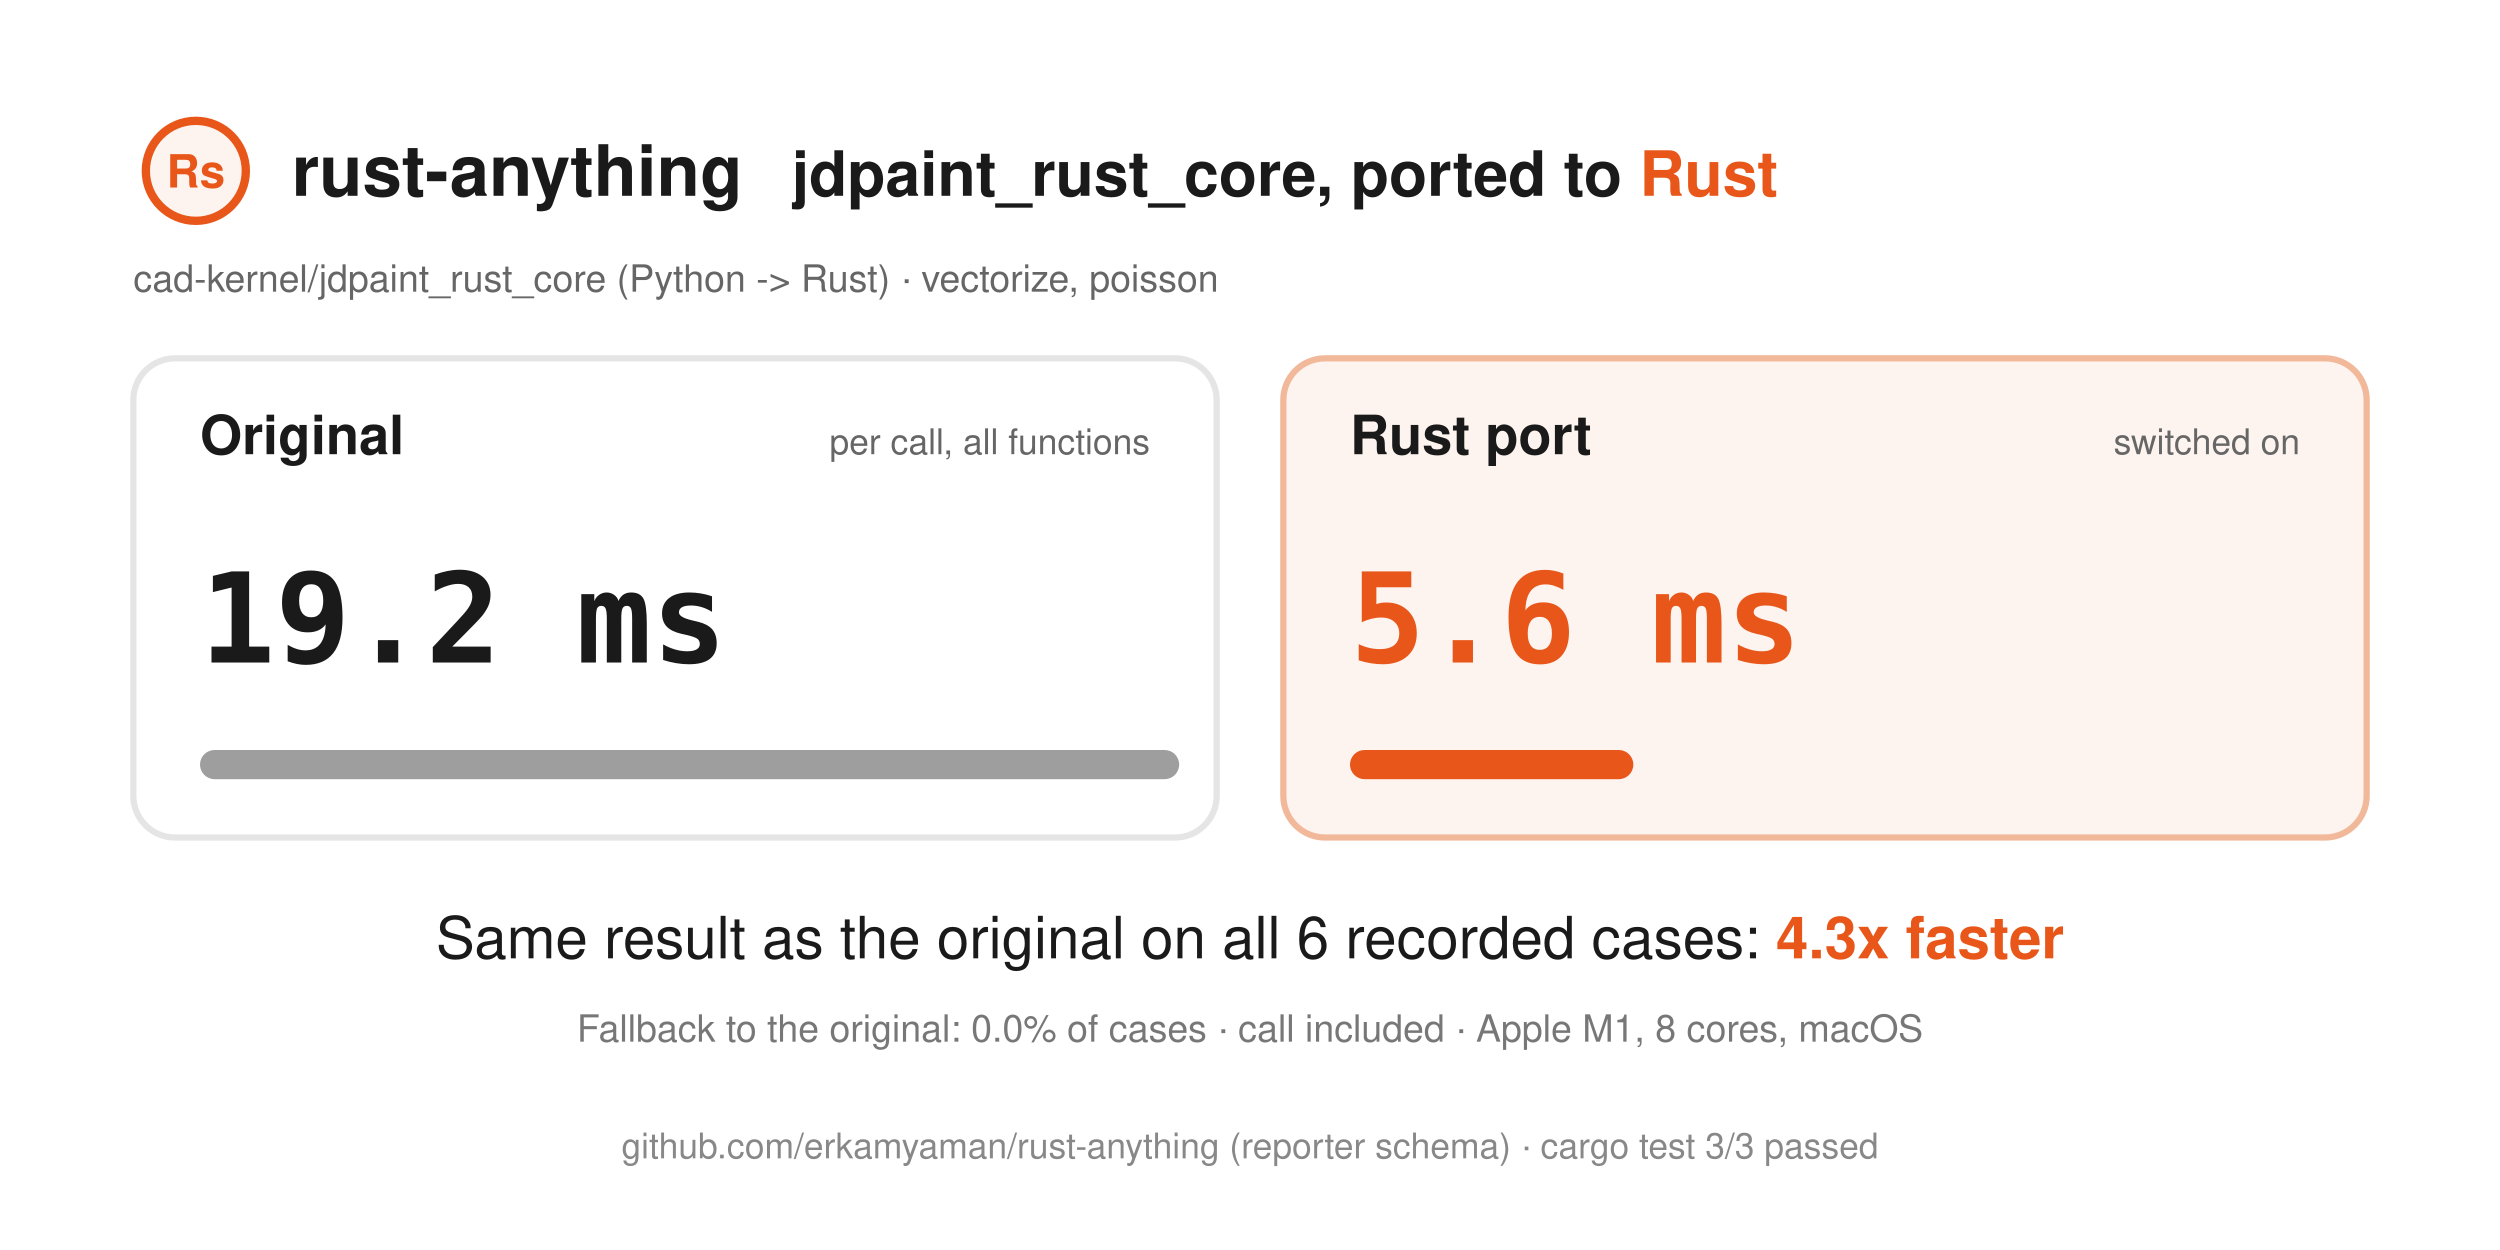
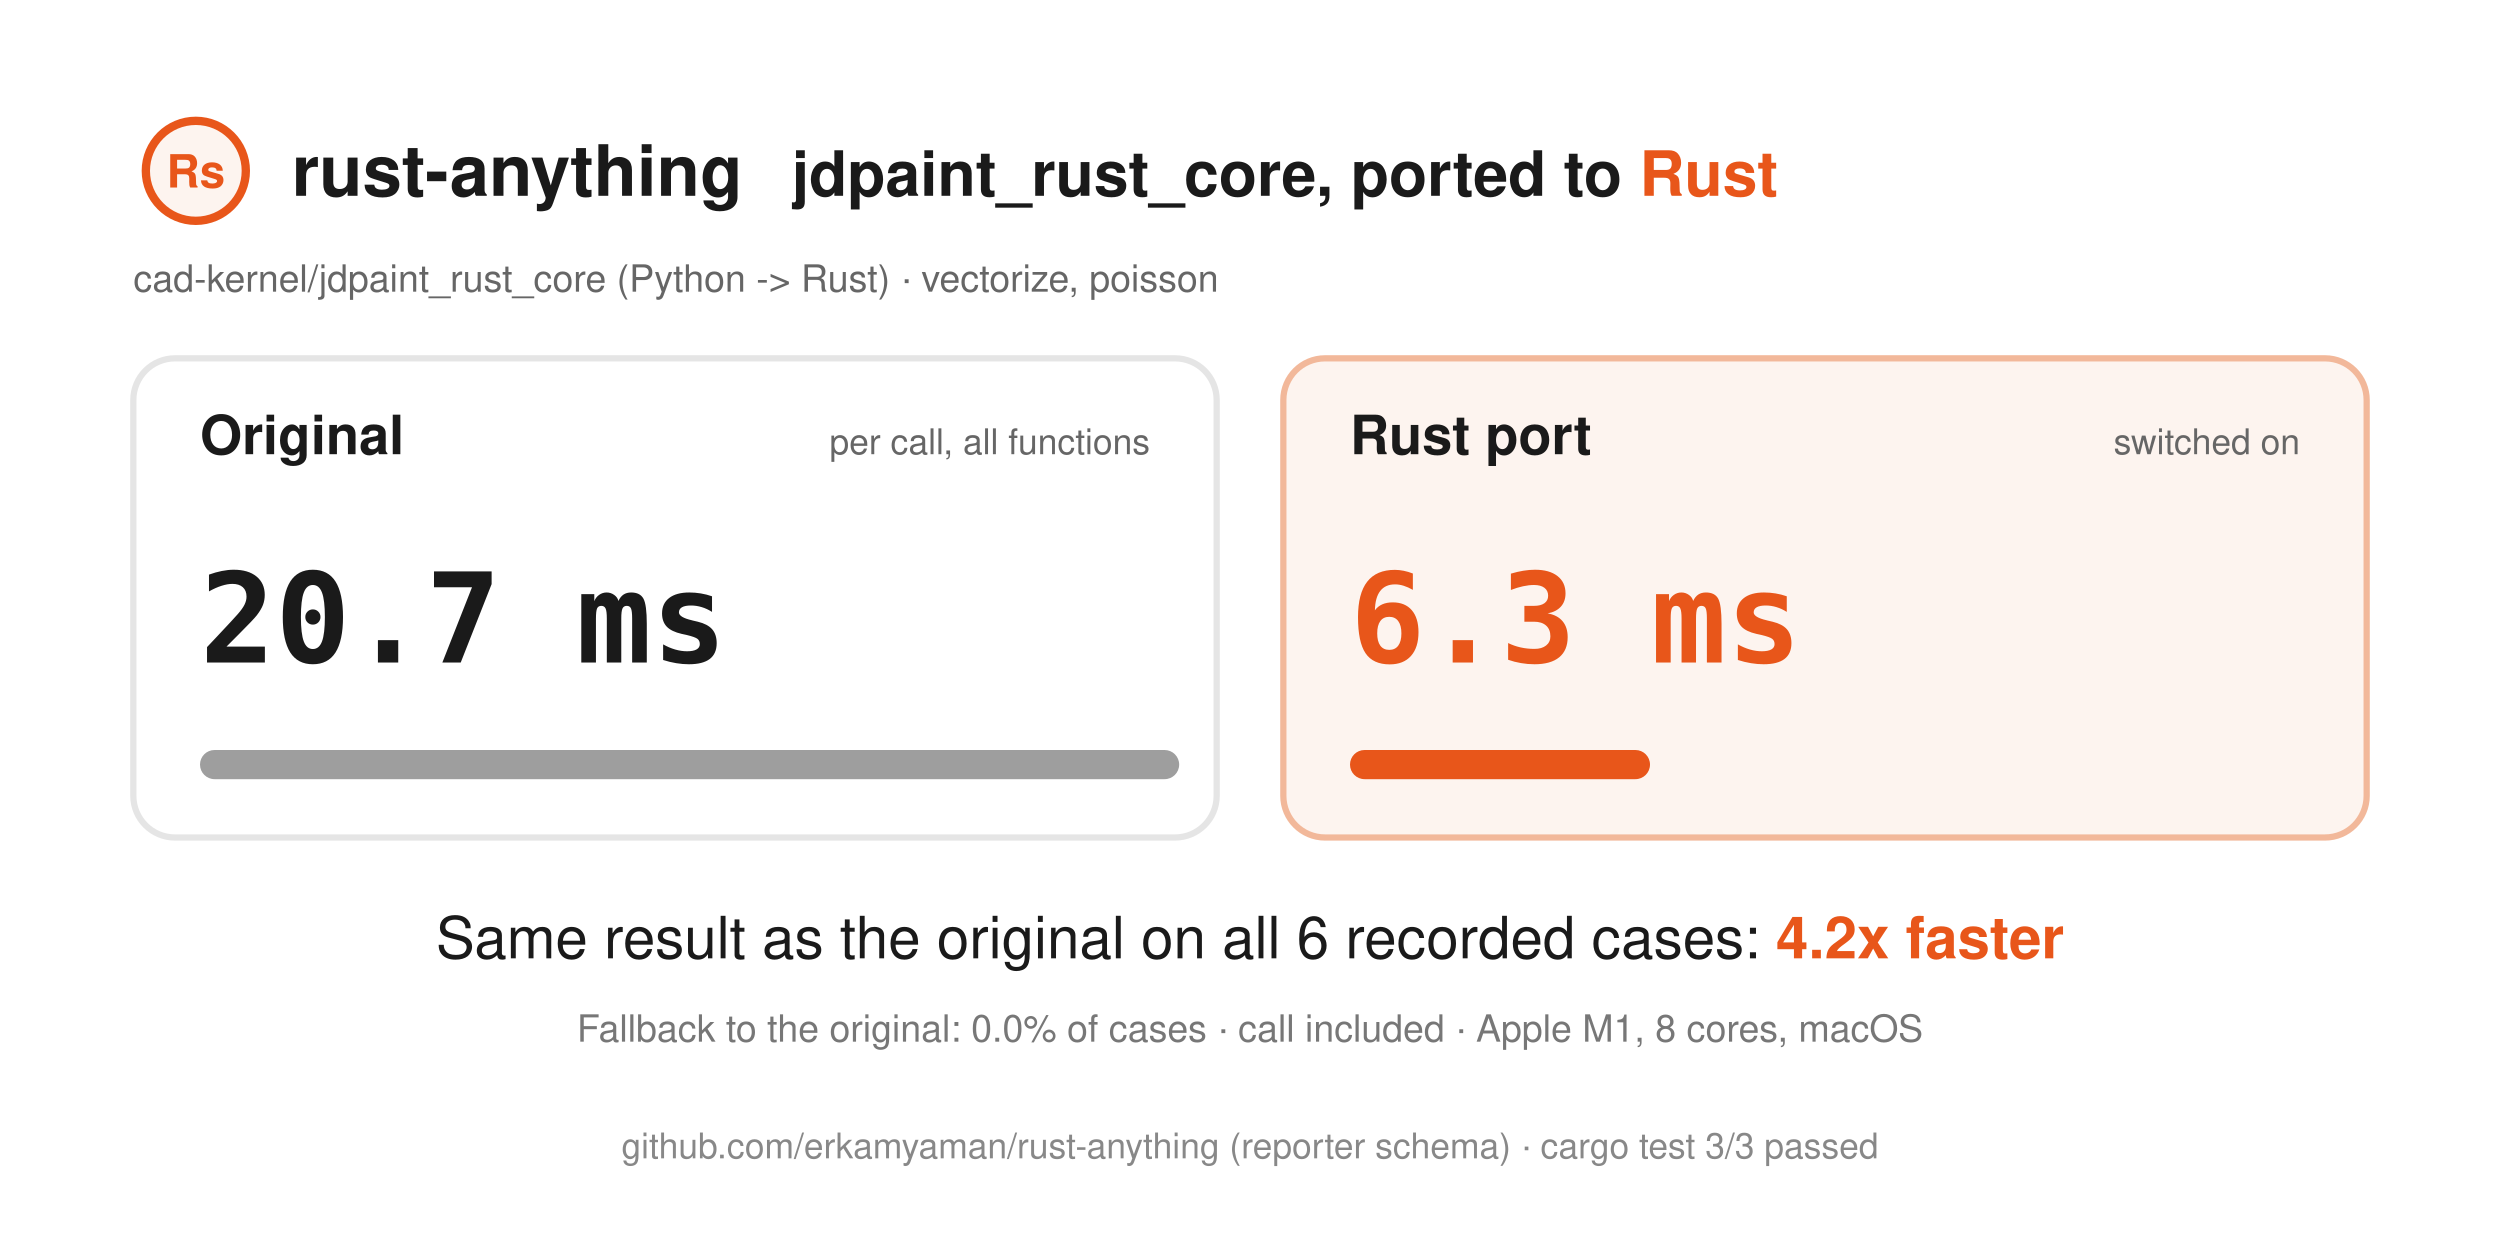
<svg xmlns="http://www.w3.org/2000/svg" width="1200" height="600" viewBox="0 0 1200 600" role="img" aria-label="jdpaint_rust_core parity report">
  <rect width="1200" height="600" fill="#ffffff" />
  <g font-family="-apple-system, BlinkMacSystemFont, 'Segoe UI', Helvetica, Arial, sans-serif">
    <circle cx="94" cy="82" r="24" fill="#fdf4ef" stroke="#e8561a" stroke-width="4" />
    <text x="94" y="90" font-size="22" font-weight="800" fill="#e8561a" text-anchor="middle">Rs</text>
    <text x="140" y="94" font-size="34" font-weight="700" fill="#1a1a1a">rust-anything</text>
    <text x="380" y="94" font-size="30" font-weight="700" fill="#1a1a1a">jdpaint_rust_core, ported to <tspan fill="#e8561a">Rust</tspan>
    </text>
    <text x="64" y="140" font-size="18" fill="#666666">cad-kernel/jdpaint_rust_core (Python -&gt; Rust) · vectorize, poisson</text>
    <rect x="64" y="172" width="520" height="230" rx="20" fill="#ffffff" stroke="#e5e5e5" stroke-width="3" />
    <text x="96" y="218" font-size="26" font-weight="700" fill="#1a1a1a">Original</text>
    <text x="552" y="218" font-size="17" fill="#666666" text-anchor="end">per call, all functions</text>
-     <text x="96" y="318" font-family="ui-monospace, SFMono-Regular, Menlo, Consolas, monospace" font-size="60" font-weight="700" fill="#1a1a1a">19.2 ms</text>
+     <text x="96" y="318" font-family="ui-monospace, SFMono-Regular, Menlo, Consolas, monospace" font-size="60" font-weight="700" fill="#1a1a1a">20.7 ms</text>
    <rect x="96" y="360" width="470" height="14" rx="7" fill="#9e9e9e" />
    <rect x="616" y="172" width="520" height="230" rx="20" fill="#fdf4ef" stroke="#f2b89a" stroke-width="3" />
    <text x="648" y="218" font-size="26" font-weight="700" fill="#1a1a1a">Rust port</text>
    <text x="1104" y="218" font-size="17" fill="#666666" text-anchor="end">switched on</text>
-     <text x="648" y="318" font-family="ui-monospace, SFMono-Regular, Menlo, Consolas, monospace" font-size="60" font-weight="700" fill="#e8561a">5.6 ms</text>
-     <rect x="648" y="360" width="136" height="14" rx="7" fill="#e8561a" />
-     <text x="600" y="460" font-size="28" fill="#1a1a1a" text-anchor="middle">Same result as the original on all 6 recorded cases: <tspan font-weight="700" fill="#e8561a">4.3x faster</tspan>
+     <text x="648" y="318" font-family="ui-monospace, SFMono-Regular, Menlo, Consolas, monospace" font-size="60" font-weight="700" fill="#e8561a">6.3 ms</text>
+     <rect x="648" y="360" width="144" height="14" rx="7" fill="#e8561a" />
+     <text x="600" y="460" font-size="28" fill="#1a1a1a" text-anchor="middle">Same result as the original on all 6 recorded cases: <tspan font-weight="700" fill="#e8561a">4.2x faster</tspan>
    </text>
    <text x="600" y="500" font-size="18" fill="#777777" text-anchor="middle">Fallback to the original: 0.0% of cases · call included · Apple M1, 8 cores, macOS</text>
    <text x="600" y="556" font-size="17" fill="#888888" text-anchor="middle">github.com/erkamyaman/rust-anything (reporter schema) · cargo test 3/3 passed</text>
  </g>
</svg>
